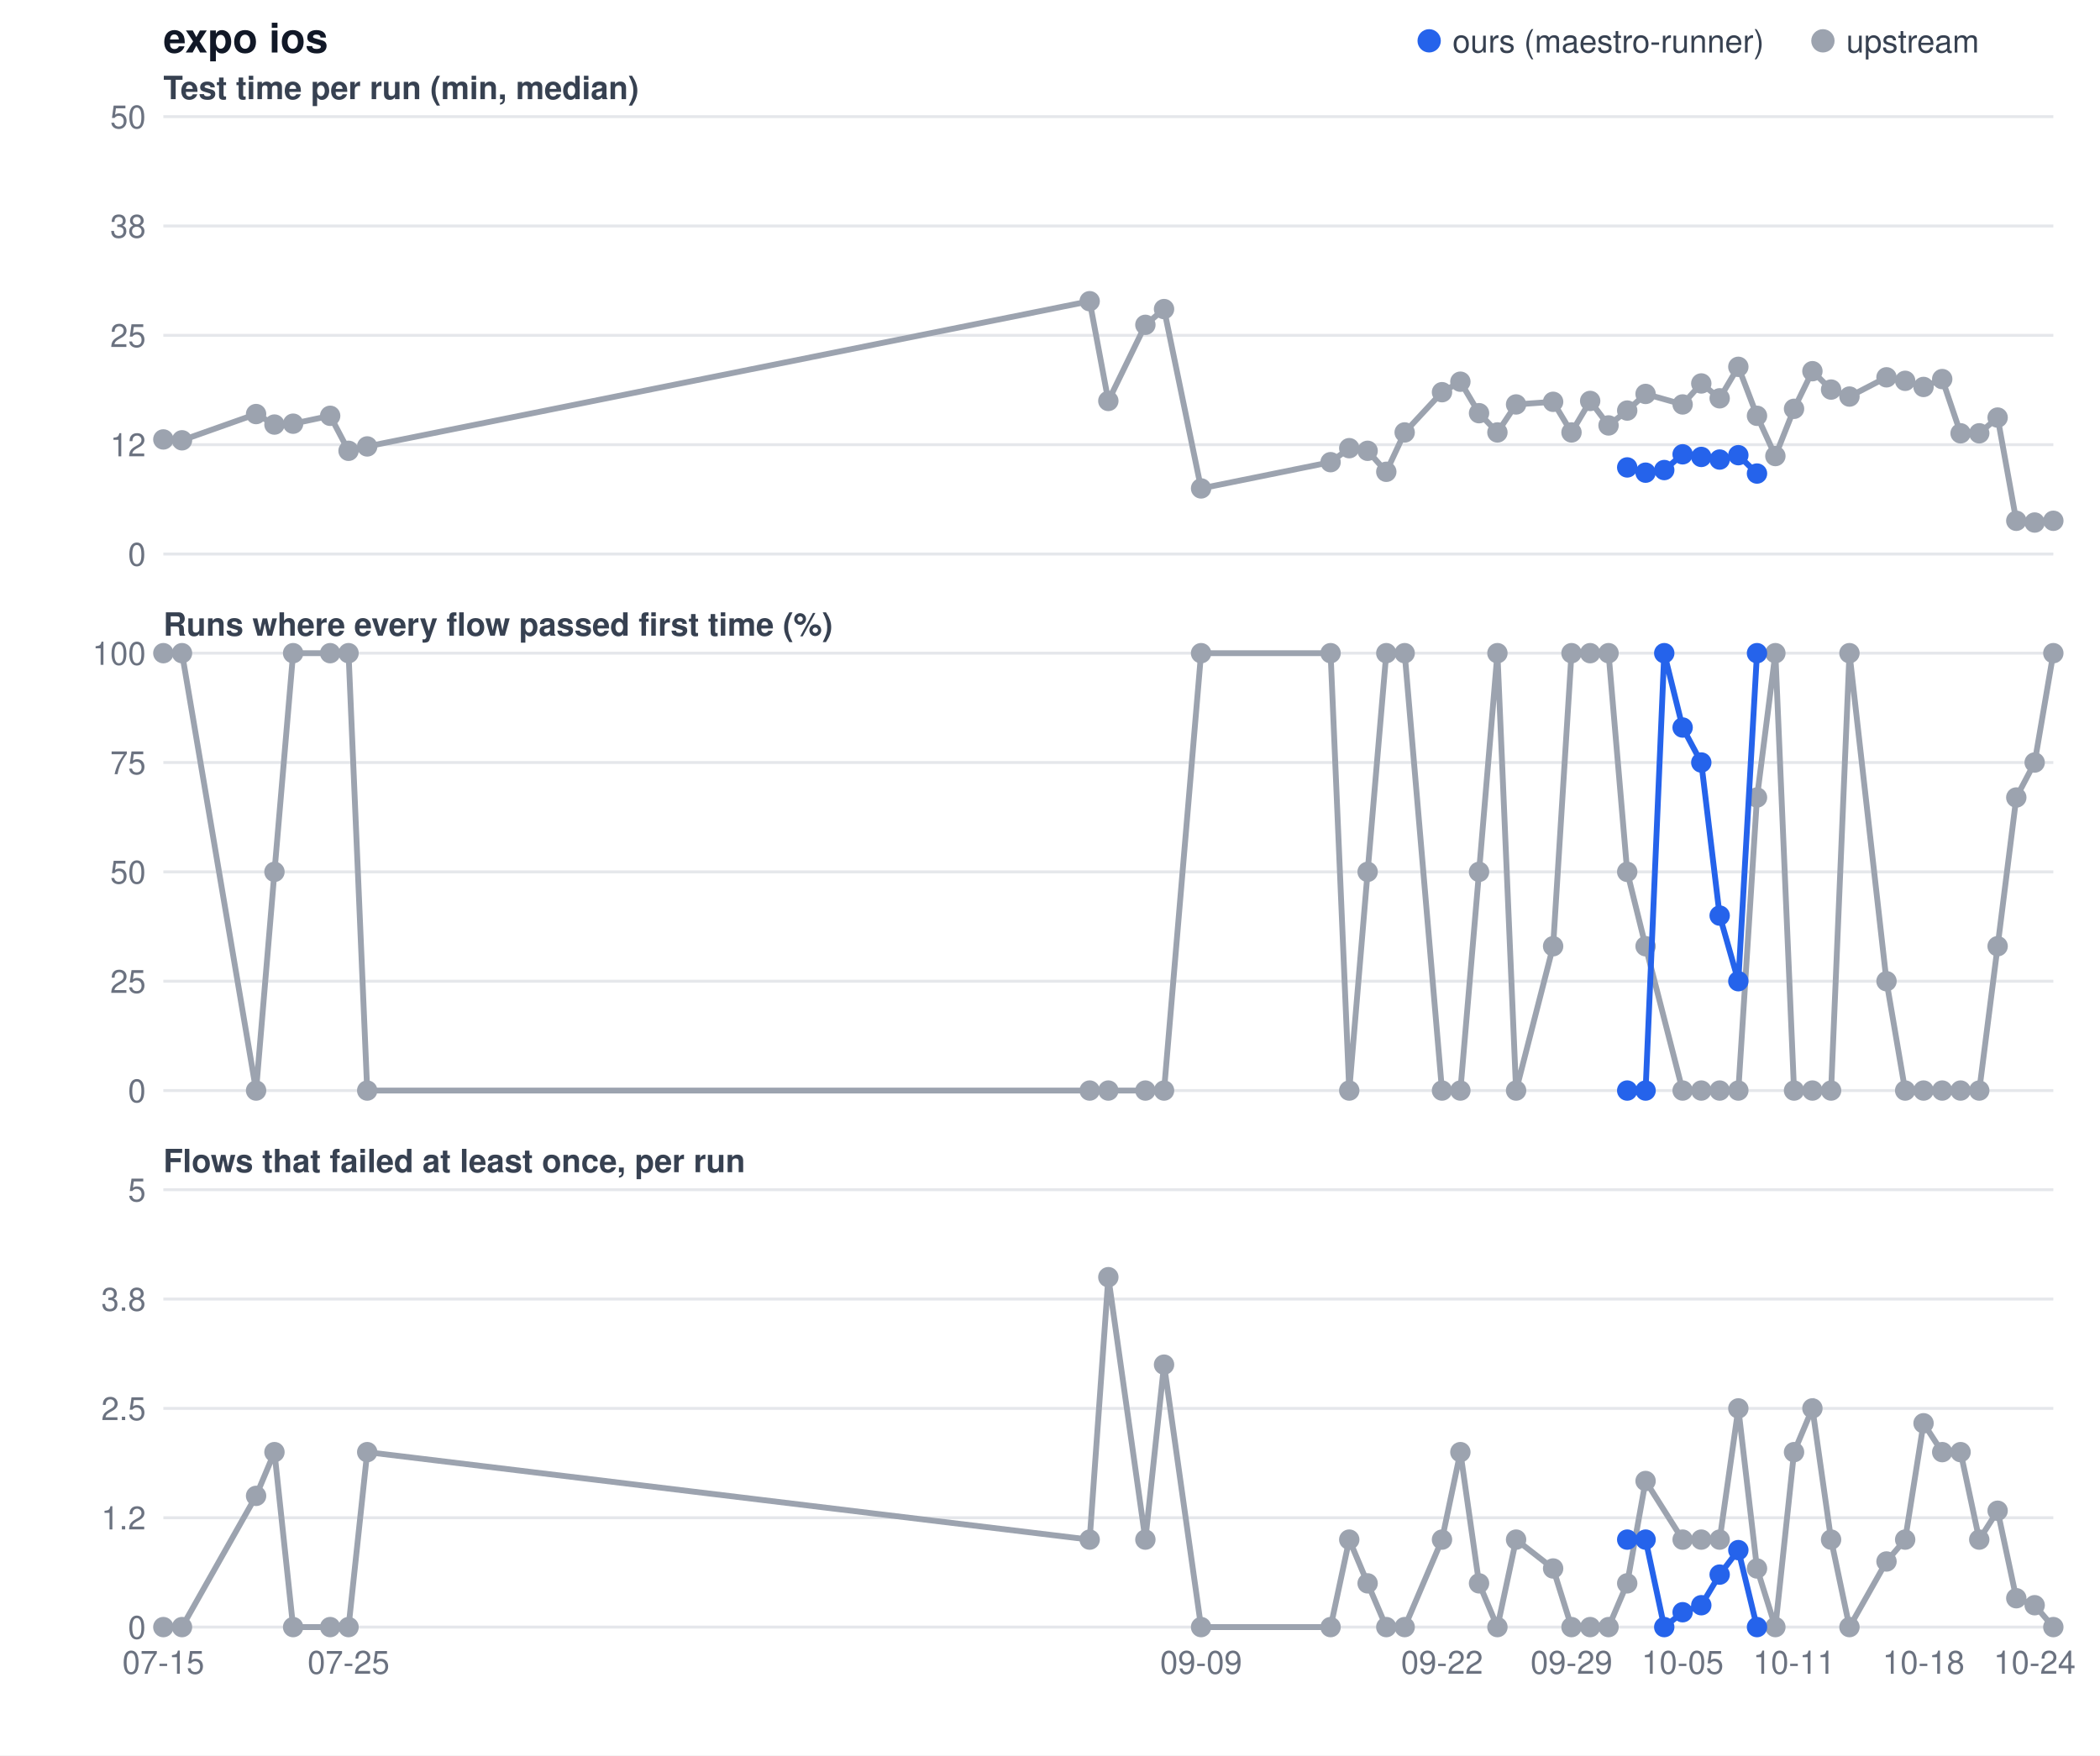
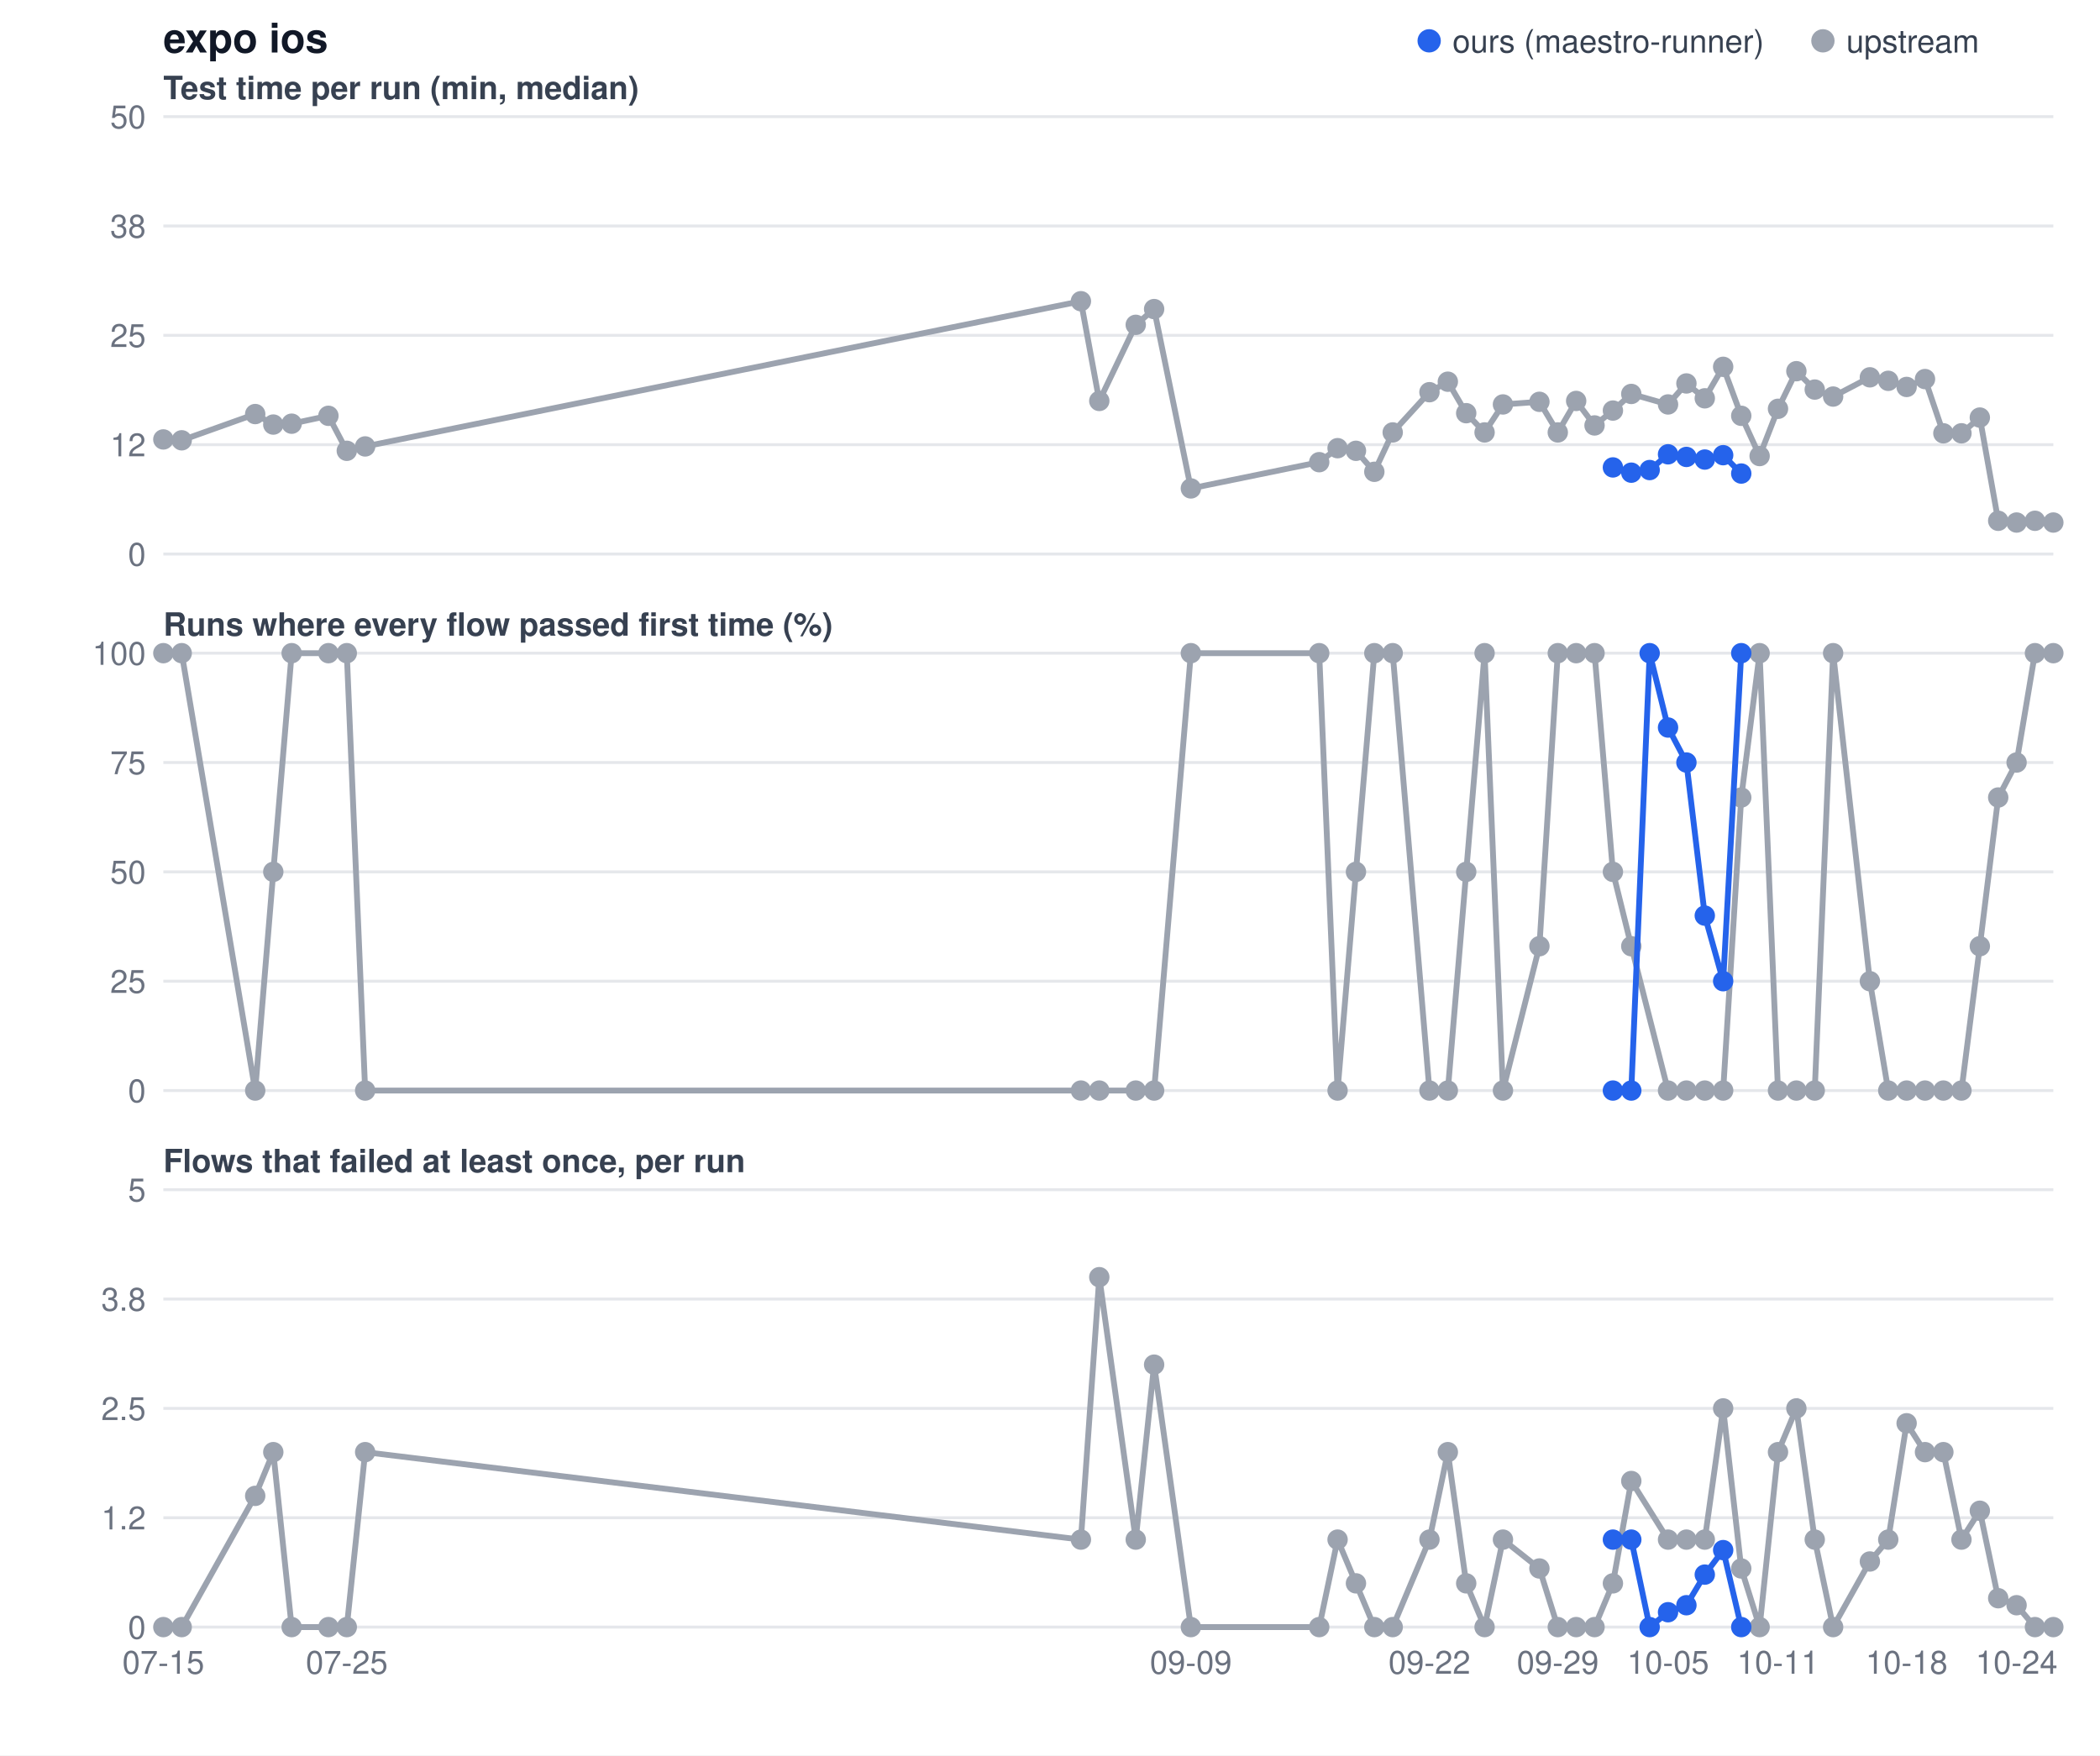
<svg xmlns="http://www.w3.org/2000/svg" width="720" height="602" font-family="-apple-system,Segoe UI,Helvetica,Arial,sans-serif" font-size="11">
  <rect width="100%" height="100%" fill="#ffffff" />
  <text x="56" y="18" font-size="14" font-weight="600" fill="#111827">expo ios</text>
  <circle cx="490" cy="14" r="4" fill="#2563eb" />
  <text x="498" y="18" fill="#374151">ours (maestro-runner)</text>
  <circle cx="625" cy="14" r="4" fill="#9ca3af" />
  <text x="633" y="18" fill="#374151">upstream</text>
  <text x="56" y="34" fill="#374151" font-weight="600">Test time per run (min, median)</text>
  <line x1="56" x2="704" y1="190.0" y2="190.0" stroke="#e5e7eb" />
  <text x="50" y="194.0" text-anchor="end" fill="#6b7280">0</text>
  <line x1="56" x2="704" y1="152.5" y2="152.5" stroke="#e5e7eb" />
  <text x="50" y="156.5" text-anchor="end" fill="#6b7280">12</text>
  <line x1="56" x2="704" y1="115.0" y2="115.0" stroke="#e5e7eb" />
  <text x="50" y="119.0" text-anchor="end" fill="#6b7280">25</text>
  <line x1="56" x2="704" y1="77.5" y2="77.5" stroke="#e5e7eb" />
  <text x="50" y="81.5" text-anchor="end" fill="#6b7280">38</text>
  <line x1="56" x2="704" y1="40.0" y2="40.0" stroke="#e5e7eb" />
  <text x="50" y="44.0" text-anchor="end" fill="#6b7280">50</text>
-   <polyline fill="none" stroke="#9ca3af" stroke-width="2" points="56.0,150.7 62.4,151.0 87.8,142.0 94.1,145.6 100.5,145.3 113.2,142.6 119.5,154.6 125.9,153.1 373.6,103.3 380.0,137.5 392.7,111.4 399.1,106.0 411.8,167.5 456.2,158.5 462.6,153.7 468.9,154.6 475.3,161.8 481.6,148.3 494.4,134.5 500.7,130.9 507.1,141.7 513.4,148.3 519.8,138.7 532.5,137.8 538.8,148.3 545.2,137.5 551.5,145.9 557.9,140.8 564.2,135.1 576.9,138.7 583.3,131.5 589.6,136.6 596.0,125.8 602.4,142.6 608.7,156.4 615.1,140.2 621.4,127.3 627.8,133.6 634.1,136.0 646.8,129.4 653.2,130.6 659.5,132.7 665.9,130.0 672.2,148.6 678.6,148.6 684.9,143.2 691.3,178.6 697.6,179.2 704.0,178.6" />
+   <polyline fill="none" stroke="#9ca3af" stroke-width="2" points="56.0,150.7 62.3,151.0 87.5,142.0 93.7,145.6 100.0,145.3 112.6,142.6 118.9,154.6 125.2,153.1 370.6,103.3 376.9,137.5 389.4,111.4 395.7,106.0 408.3,167.5 452.3,158.5 458.6,153.7 464.9,154.6 471.2,161.8 477.5,148.3 490.1,134.5 496.4,130.9 502.7,141.7 509.0,148.3 515.3,138.7 527.8,137.8 534.1,148.3 540.4,137.5 546.7,145.9 553.0,140.8 559.3,135.1 571.9,138.7 578.2,131.5 584.5,136.6 590.8,125.8 597.0,142.6 603.3,156.4 609.6,140.2 615.9,127.3 622.2,133.6 628.5,136.0 641.1,129.4 647.4,130.6 653.7,132.7 660.0,130.0 666.3,148.6 672.5,148.6 678.8,143.2 685.1,178.6 691.4,179.2 697.7,178.6 704.0,179.2" />
  <circle cx="56.0" cy="150.7" r="3.5" fill="#9ca3af" />
-   <circle cx="62.4" cy="151.0" r="3.5" fill="#9ca3af" />
-   <circle cx="87.8" cy="142.0" r="3.5" fill="#9ca3af" />
-   <circle cx="94.1" cy="145.6" r="3.5" fill="#9ca3af" />
-   <circle cx="100.5" cy="145.3" r="3.5" fill="#9ca3af" />
-   <circle cx="113.2" cy="142.6" r="3.5" fill="#9ca3af" />
-   <circle cx="119.5" cy="154.6" r="3.5" fill="#9ca3af" />
-   <circle cx="125.9" cy="153.1" r="3.5" fill="#9ca3af" />
-   <circle cx="373.6" cy="103.3" r="3.5" fill="#9ca3af" />
-   <circle cx="380.0" cy="137.5" r="3.5" fill="#9ca3af" />
-   <circle cx="392.7" cy="111.4" r="3.5" fill="#9ca3af" />
-   <circle cx="399.1" cy="106.0" r="3.5" fill="#9ca3af" />
-   <circle cx="411.8" cy="167.5" r="3.5" fill="#9ca3af" />
-   <circle cx="456.2" cy="158.5" r="3.5" fill="#9ca3af" />
-   <circle cx="462.6" cy="153.7" r="3.5" fill="#9ca3af" />
-   <circle cx="468.9" cy="154.6" r="3.5" fill="#9ca3af" />
-   <circle cx="475.3" cy="161.8" r="3.5" fill="#9ca3af" />
-   <circle cx="481.6" cy="148.3" r="3.5" fill="#9ca3af" />
-   <circle cx="494.4" cy="134.5" r="3.5" fill="#9ca3af" />
-   <circle cx="500.7" cy="130.9" r="3.5" fill="#9ca3af" />
-   <circle cx="507.1" cy="141.7" r="3.5" fill="#9ca3af" />
-   <circle cx="513.4" cy="148.3" r="3.5" fill="#9ca3af" />
-   <circle cx="519.8" cy="138.7" r="3.5" fill="#9ca3af" />
-   <circle cx="532.5" cy="137.8" r="3.5" fill="#9ca3af" />
-   <circle cx="538.8" cy="148.3" r="3.5" fill="#9ca3af" />
-   <circle cx="545.2" cy="137.5" r="3.5" fill="#9ca3af" />
-   <circle cx="551.5" cy="145.9" r="3.5" fill="#9ca3af" />
-   <circle cx="557.9" cy="140.8" r="3.5" fill="#9ca3af" />
-   <circle cx="564.2" cy="135.1" r="3.5" fill="#9ca3af" />
-   <circle cx="576.9" cy="138.7" r="3.5" fill="#9ca3af" />
-   <circle cx="583.3" cy="131.5" r="3.5" fill="#9ca3af" />
-   <circle cx="589.6" cy="136.6" r="3.5" fill="#9ca3af" />
-   <circle cx="596.0" cy="125.8" r="3.5" fill="#9ca3af" />
-   <circle cx="602.4" cy="142.6" r="3.5" fill="#9ca3af" />
-   <circle cx="608.7" cy="156.4" r="3.5" fill="#9ca3af" />
-   <circle cx="615.1" cy="140.2" r="3.5" fill="#9ca3af" />
-   <circle cx="621.4" cy="127.3" r="3.5" fill="#9ca3af" />
-   <circle cx="627.8" cy="133.6" r="3.5" fill="#9ca3af" />
-   <circle cx="634.1" cy="136.0" r="3.5" fill="#9ca3af" />
-   <circle cx="646.8" cy="129.4" r="3.5" fill="#9ca3af" />
-   <circle cx="653.2" cy="130.6" r="3.5" fill="#9ca3af" />
-   <circle cx="659.5" cy="132.7" r="3.5" fill="#9ca3af" />
-   <circle cx="665.9" cy="130.0" r="3.5" fill="#9ca3af" />
-   <circle cx="672.2" cy="148.6" r="3.5" fill="#9ca3af" />
-   <circle cx="678.6" cy="148.6" r="3.5" fill="#9ca3af" />
-   <circle cx="684.9" cy="143.2" r="3.5" fill="#9ca3af" />
-   <circle cx="691.3" cy="178.6" r="3.5" fill="#9ca3af" />
-   <circle cx="697.6" cy="179.2" r="3.5" fill="#9ca3af" />
-   <circle cx="704.0" cy="178.6" r="3.5" fill="#9ca3af" />
-   <polyline fill="none" stroke="#2563eb" stroke-width="2" points="557.9,160.3 564.2,162.1 570.6,161.2 576.9,155.8 583.3,156.7 589.6,157.6 596.0,156.1 602.4,162.4" />
-   <circle cx="557.9" cy="160.3" r="3.5" fill="#2563eb" />
-   <circle cx="564.2" cy="162.1" r="3.5" fill="#2563eb" />
-   <circle cx="570.6" cy="161.2" r="3.5" fill="#2563eb" />
-   <circle cx="576.9" cy="155.8" r="3.5" fill="#2563eb" />
-   <circle cx="583.3" cy="156.7" r="3.5" fill="#2563eb" />
-   <circle cx="589.6" cy="157.6" r="3.5" fill="#2563eb" />
-   <circle cx="596.0" cy="156.1" r="3.5" fill="#2563eb" />
-   <circle cx="602.4" cy="162.4" r="3.5" fill="#2563eb" />
+   <circle cx="62.3" cy="151.0" r="3.5" fill="#9ca3af" />
+   <circle cx="87.5" cy="142.0" r="3.5" fill="#9ca3af" />
+   <circle cx="93.7" cy="145.6" r="3.5" fill="#9ca3af" />
+   <circle cx="100.0" cy="145.3" r="3.5" fill="#9ca3af" />
+   <circle cx="112.6" cy="142.6" r="3.5" fill="#9ca3af" />
+   <circle cx="118.9" cy="154.6" r="3.5" fill="#9ca3af" />
+   <circle cx="125.2" cy="153.1" r="3.5" fill="#9ca3af" />
+   <circle cx="370.6" cy="103.3" r="3.5" fill="#9ca3af" />
+   <circle cx="376.9" cy="137.5" r="3.5" fill="#9ca3af" />
+   <circle cx="389.4" cy="111.4" r="3.5" fill="#9ca3af" />
+   <circle cx="395.7" cy="106.0" r="3.5" fill="#9ca3af" />
+   <circle cx="408.3" cy="167.5" r="3.5" fill="#9ca3af" />
+   <circle cx="452.3" cy="158.5" r="3.5" fill="#9ca3af" />
+   <circle cx="458.6" cy="153.7" r="3.5" fill="#9ca3af" />
+   <circle cx="464.9" cy="154.6" r="3.5" fill="#9ca3af" />
+   <circle cx="471.2" cy="161.8" r="3.5" fill="#9ca3af" />
+   <circle cx="477.5" cy="148.3" r="3.5" fill="#9ca3af" />
+   <circle cx="490.1" cy="134.5" r="3.5" fill="#9ca3af" />
+   <circle cx="496.4" cy="130.9" r="3.5" fill="#9ca3af" />
+   <circle cx="502.7" cy="141.7" r="3.5" fill="#9ca3af" />
+   <circle cx="509.0" cy="148.3" r="3.5" fill="#9ca3af" />
+   <circle cx="515.3" cy="138.7" r="3.5" fill="#9ca3af" />
+   <circle cx="527.8" cy="137.8" r="3.5" fill="#9ca3af" />
+   <circle cx="534.1" cy="148.3" r="3.5" fill="#9ca3af" />
+   <circle cx="540.4" cy="137.5" r="3.5" fill="#9ca3af" />
+   <circle cx="546.7" cy="145.9" r="3.5" fill="#9ca3af" />
+   <circle cx="553.0" cy="140.8" r="3.5" fill="#9ca3af" />
+   <circle cx="559.3" cy="135.1" r="3.5" fill="#9ca3af" />
+   <circle cx="571.9" cy="138.7" r="3.5" fill="#9ca3af" />
+   <circle cx="578.2" cy="131.5" r="3.5" fill="#9ca3af" />
+   <circle cx="584.5" cy="136.6" r="3.5" fill="#9ca3af" />
+   <circle cx="590.8" cy="125.8" r="3.5" fill="#9ca3af" />
+   <circle cx="597.0" cy="142.6" r="3.5" fill="#9ca3af" />
+   <circle cx="603.3" cy="156.4" r="3.5" fill="#9ca3af" />
+   <circle cx="609.6" cy="140.2" r="3.5" fill="#9ca3af" />
+   <circle cx="615.9" cy="127.3" r="3.5" fill="#9ca3af" />
+   <circle cx="622.2" cy="133.6" r="3.5" fill="#9ca3af" />
+   <circle cx="628.5" cy="136.0" r="3.5" fill="#9ca3af" />
+   <circle cx="641.1" cy="129.4" r="3.5" fill="#9ca3af" />
+   <circle cx="647.4" cy="130.6" r="3.5" fill="#9ca3af" />
+   <circle cx="653.7" cy="132.7" r="3.5" fill="#9ca3af" />
+   <circle cx="660.0" cy="130.0" r="3.5" fill="#9ca3af" />
+   <circle cx="666.3" cy="148.6" r="3.5" fill="#9ca3af" />
+   <circle cx="672.5" cy="148.6" r="3.5" fill="#9ca3af" />
+   <circle cx="678.8" cy="143.2" r="3.5" fill="#9ca3af" />
+   <circle cx="685.1" cy="178.6" r="3.5" fill="#9ca3af" />
+   <circle cx="691.4" cy="179.2" r="3.5" fill="#9ca3af" />
+   <circle cx="697.7" cy="178.6" r="3.5" fill="#9ca3af" />
+   <circle cx="704.0" cy="179.2" r="3.5" fill="#9ca3af" />
+   <polyline fill="none" stroke="#2563eb" stroke-width="2" points="553.0,160.3 559.3,162.1 565.6,161.2 571.9,155.8 578.2,156.7 584.5,157.6 590.8,156.1 597.0,162.4" />
+   <circle cx="553.0" cy="160.3" r="3.5" fill="#2563eb" />
+   <circle cx="559.3" cy="162.1" r="3.5" fill="#2563eb" />
+   <circle cx="565.6" cy="161.2" r="3.5" fill="#2563eb" />
+   <circle cx="571.9" cy="155.8" r="3.5" fill="#2563eb" />
+   <circle cx="578.2" cy="156.7" r="3.5" fill="#2563eb" />
+   <circle cx="584.5" cy="157.6" r="3.5" fill="#2563eb" />
+   <circle cx="590.8" cy="156.1" r="3.5" fill="#2563eb" />
+   <circle cx="597.0" cy="162.4" r="3.5" fill="#2563eb" />
  <text x="56" y="218" fill="#374151" font-weight="600">Runs where every flow passed first time (%)</text>
  <line x1="56" x2="704" y1="374.0" y2="374.0" stroke="#e5e7eb" />
  <text x="50" y="378.0" text-anchor="end" fill="#6b7280">0</text>
  <line x1="56" x2="704" y1="336.5" y2="336.5" stroke="#e5e7eb" />
  <text x="50" y="340.5" text-anchor="end" fill="#6b7280">25</text>
  <line x1="56" x2="704" y1="299.0" y2="299.0" stroke="#e5e7eb" />
  <text x="50" y="303.0" text-anchor="end" fill="#6b7280">50</text>
  <line x1="56" x2="704" y1="261.5" y2="261.5" stroke="#e5e7eb" />
  <text x="50" y="265.5" text-anchor="end" fill="#6b7280">75</text>
  <line x1="56" x2="704" y1="224.0" y2="224.0" stroke="#e5e7eb" />
  <text x="50" y="228.0" text-anchor="end" fill="#6b7280">100</text>
-   <polyline fill="none" stroke="#9ca3af" stroke-width="2" points="56.0,224.0 62.4,224.0 87.8,374.0 94.1,299.0 100.5,224.0 113.2,224.0 119.5,224.0 125.9,374.0 373.6,374.0 380.0,374.0 392.7,374.0 399.1,374.0 411.8,224.0 456.2,224.0 462.6,374.0 468.9,299.0 475.3,224.0 481.6,224.0 494.4,374.0 500.7,374.0 507.1,299.0 513.4,224.0 519.8,374.0 532.5,324.5 538.8,224.0 545.2,224.0 551.5,224.0 557.9,299.0 564.2,324.5 576.9,374.0 583.3,374.0 589.6,374.0 596.0,374.0 602.4,273.5 608.7,224.0 615.1,374.0 621.4,374.0 627.8,374.0 634.1,224.0 646.8,336.5 653.2,374.0 659.5,374.0 665.9,374.0 672.2,374.0 678.6,374.0 684.9,324.5 691.3,273.5 697.6,261.5 704.0,224.0" />
+   <polyline fill="none" stroke="#9ca3af" stroke-width="2" points="56.0,224.0 62.3,224.0 87.5,374.0 93.7,299.0 100.0,224.0 112.6,224.0 118.9,224.0 125.2,374.0 370.6,374.0 376.9,374.0 389.4,374.0 395.7,374.0 408.3,224.0 452.3,224.0 458.6,374.0 464.9,299.0 471.2,224.0 477.5,224.0 490.1,374.0 496.4,374.0 502.7,299.0 509.0,224.0 515.3,374.0 527.8,324.5 534.1,224.0 540.4,224.0 546.7,224.0 553.0,299.0 559.3,324.5 571.9,374.0 578.2,374.0 584.5,374.0 590.8,374.0 597.0,273.5 603.3,224.0 609.6,374.0 615.9,374.0 622.2,374.0 628.5,224.0 641.1,336.5 647.4,374.0 653.7,374.0 660.0,374.0 666.3,374.0 672.5,374.0 678.8,324.5 685.1,273.5 691.4,261.5 697.7,224.0 704.0,224.0" />
  <circle cx="56.0" cy="224.0" r="3.5" fill="#9ca3af" />
-   <circle cx="62.4" cy="224.0" r="3.5" fill="#9ca3af" />
-   <circle cx="87.8" cy="374.0" r="3.5" fill="#9ca3af" />
-   <circle cx="94.1" cy="299.0" r="3.5" fill="#9ca3af" />
-   <circle cx="100.5" cy="224.0" r="3.5" fill="#9ca3af" />
-   <circle cx="113.2" cy="224.0" r="3.5" fill="#9ca3af" />
-   <circle cx="119.5" cy="224.0" r="3.5" fill="#9ca3af" />
-   <circle cx="125.9" cy="374.0" r="3.5" fill="#9ca3af" />
-   <circle cx="373.6" cy="374.0" r="3.5" fill="#9ca3af" />
-   <circle cx="380.0" cy="374.0" r="3.5" fill="#9ca3af" />
-   <circle cx="392.7" cy="374.0" r="3.5" fill="#9ca3af" />
-   <circle cx="399.1" cy="374.0" r="3.5" fill="#9ca3af" />
-   <circle cx="411.8" cy="224.0" r="3.5" fill="#9ca3af" />
-   <circle cx="456.2" cy="224.0" r="3.5" fill="#9ca3af" />
-   <circle cx="462.6" cy="374.0" r="3.5" fill="#9ca3af" />
-   <circle cx="468.9" cy="299.0" r="3.5" fill="#9ca3af" />
-   <circle cx="475.3" cy="224.0" r="3.5" fill="#9ca3af" />
-   <circle cx="481.6" cy="224.0" r="3.5" fill="#9ca3af" />
-   <circle cx="494.4" cy="374.0" r="3.5" fill="#9ca3af" />
-   <circle cx="500.7" cy="374.0" r="3.5" fill="#9ca3af" />
-   <circle cx="507.1" cy="299.0" r="3.5" fill="#9ca3af" />
-   <circle cx="513.4" cy="224.0" r="3.5" fill="#9ca3af" />
-   <circle cx="519.8" cy="374.0" r="3.5" fill="#9ca3af" />
-   <circle cx="532.5" cy="324.5" r="3.5" fill="#9ca3af" />
-   <circle cx="538.8" cy="224.0" r="3.5" fill="#9ca3af" />
-   <circle cx="545.2" cy="224.0" r="3.5" fill="#9ca3af" />
-   <circle cx="551.5" cy="224.0" r="3.5" fill="#9ca3af" />
-   <circle cx="557.9" cy="299.0" r="3.5" fill="#9ca3af" />
-   <circle cx="564.2" cy="324.5" r="3.5" fill="#9ca3af" />
-   <circle cx="576.9" cy="374.0" r="3.5" fill="#9ca3af" />
-   <circle cx="583.3" cy="374.0" r="3.5" fill="#9ca3af" />
-   <circle cx="589.6" cy="374.0" r="3.5" fill="#9ca3af" />
-   <circle cx="596.0" cy="374.0" r="3.5" fill="#9ca3af" />
-   <circle cx="602.4" cy="273.5" r="3.5" fill="#9ca3af" />
-   <circle cx="608.7" cy="224.0" r="3.5" fill="#9ca3af" />
-   <circle cx="615.1" cy="374.0" r="3.5" fill="#9ca3af" />
-   <circle cx="621.4" cy="374.0" r="3.5" fill="#9ca3af" />
-   <circle cx="627.8" cy="374.0" r="3.5" fill="#9ca3af" />
-   <circle cx="634.1" cy="224.0" r="3.5" fill="#9ca3af" />
-   <circle cx="646.8" cy="336.5" r="3.5" fill="#9ca3af" />
-   <circle cx="653.2" cy="374.0" r="3.5" fill="#9ca3af" />
-   <circle cx="659.5" cy="374.0" r="3.5" fill="#9ca3af" />
-   <circle cx="665.9" cy="374.0" r="3.5" fill="#9ca3af" />
-   <circle cx="672.2" cy="374.0" r="3.5" fill="#9ca3af" />
-   <circle cx="678.6" cy="374.0" r="3.5" fill="#9ca3af" />
-   <circle cx="684.9" cy="324.5" r="3.5" fill="#9ca3af" />
-   <circle cx="691.3" cy="273.5" r="3.5" fill="#9ca3af" />
-   <circle cx="697.6" cy="261.5" r="3.5" fill="#9ca3af" />
+   <circle cx="62.3" cy="224.0" r="3.5" fill="#9ca3af" />
+   <circle cx="87.5" cy="374.0" r="3.5" fill="#9ca3af" />
+   <circle cx="93.7" cy="299.0" r="3.5" fill="#9ca3af" />
+   <circle cx="100.0" cy="224.0" r="3.5" fill="#9ca3af" />
+   <circle cx="112.6" cy="224.0" r="3.5" fill="#9ca3af" />
+   <circle cx="118.9" cy="224.0" r="3.5" fill="#9ca3af" />
+   <circle cx="125.2" cy="374.0" r="3.5" fill="#9ca3af" />
+   <circle cx="370.6" cy="374.0" r="3.5" fill="#9ca3af" />
+   <circle cx="376.9" cy="374.0" r="3.5" fill="#9ca3af" />
+   <circle cx="389.4" cy="374.0" r="3.5" fill="#9ca3af" />
+   <circle cx="395.7" cy="374.0" r="3.5" fill="#9ca3af" />
+   <circle cx="408.3" cy="224.0" r="3.5" fill="#9ca3af" />
+   <circle cx="452.3" cy="224.0" r="3.5" fill="#9ca3af" />
+   <circle cx="458.6" cy="374.0" r="3.5" fill="#9ca3af" />
+   <circle cx="464.9" cy="299.0" r="3.5" fill="#9ca3af" />
+   <circle cx="471.2" cy="224.0" r="3.5" fill="#9ca3af" />
+   <circle cx="477.5" cy="224.0" r="3.5" fill="#9ca3af" />
+   <circle cx="490.1" cy="374.0" r="3.5" fill="#9ca3af" />
+   <circle cx="496.4" cy="374.0" r="3.5" fill="#9ca3af" />
+   <circle cx="502.7" cy="299.0" r="3.5" fill="#9ca3af" />
+   <circle cx="509.0" cy="224.0" r="3.5" fill="#9ca3af" />
+   <circle cx="515.3" cy="374.0" r="3.5" fill="#9ca3af" />
+   <circle cx="527.8" cy="324.5" r="3.5" fill="#9ca3af" />
+   <circle cx="534.1" cy="224.0" r="3.5" fill="#9ca3af" />
+   <circle cx="540.4" cy="224.0" r="3.5" fill="#9ca3af" />
+   <circle cx="546.7" cy="224.0" r="3.5" fill="#9ca3af" />
+   <circle cx="553.0" cy="299.0" r="3.5" fill="#9ca3af" />
+   <circle cx="559.3" cy="324.5" r="3.5" fill="#9ca3af" />
+   <circle cx="571.9" cy="374.0" r="3.5" fill="#9ca3af" />
+   <circle cx="578.2" cy="374.0" r="3.5" fill="#9ca3af" />
+   <circle cx="584.5" cy="374.0" r="3.5" fill="#9ca3af" />
+   <circle cx="590.8" cy="374.0" r="3.5" fill="#9ca3af" />
+   <circle cx="597.0" cy="273.5" r="3.5" fill="#9ca3af" />
+   <circle cx="603.3" cy="224.0" r="3.5" fill="#9ca3af" />
+   <circle cx="609.6" cy="374.0" r="3.5" fill="#9ca3af" />
+   <circle cx="615.9" cy="374.0" r="3.5" fill="#9ca3af" />
+   <circle cx="622.2" cy="374.0" r="3.5" fill="#9ca3af" />
+   <circle cx="628.5" cy="224.0" r="3.5" fill="#9ca3af" />
+   <circle cx="641.1" cy="336.5" r="3.5" fill="#9ca3af" />
+   <circle cx="647.4" cy="374.0" r="3.5" fill="#9ca3af" />
+   <circle cx="653.7" cy="374.0" r="3.5" fill="#9ca3af" />
+   <circle cx="660.0" cy="374.0" r="3.5" fill="#9ca3af" />
+   <circle cx="666.3" cy="374.0" r="3.5" fill="#9ca3af" />
+   <circle cx="672.5" cy="374.0" r="3.5" fill="#9ca3af" />
+   <circle cx="678.8" cy="324.5" r="3.5" fill="#9ca3af" />
+   <circle cx="685.1" cy="273.5" r="3.5" fill="#9ca3af" />
+   <circle cx="691.4" cy="261.5" r="3.5" fill="#9ca3af" />
+   <circle cx="697.7" cy="224.0" r="3.5" fill="#9ca3af" />
  <circle cx="704.0" cy="224.0" r="3.5" fill="#9ca3af" />
-   <polyline fill="none" stroke="#2563eb" stroke-width="2" points="557.9,374.0 564.2,374.0 570.6,224.0 576.9,249.5 583.3,261.5 589.6,314.0 596.0,336.5 602.4,224.0" />
-   <circle cx="557.9" cy="374.0" r="3.5" fill="#2563eb" />
-   <circle cx="564.2" cy="374.0" r="3.5" fill="#2563eb" />
-   <circle cx="570.6" cy="224.0" r="3.5" fill="#2563eb" />
-   <circle cx="576.9" cy="249.5" r="3.5" fill="#2563eb" />
-   <circle cx="583.3" cy="261.5" r="3.5" fill="#2563eb" />
-   <circle cx="589.6" cy="314.0" r="3.5" fill="#2563eb" />
-   <circle cx="596.0" cy="336.5" r="3.5" fill="#2563eb" />
-   <circle cx="602.4" cy="224.0" r="3.5" fill="#2563eb" />
+   <polyline fill="none" stroke="#2563eb" stroke-width="2" points="553.0,374.0 559.3,374.0 565.6,224.0 571.9,249.5 578.2,261.5 584.5,314.0 590.8,336.5 597.0,224.0" />
+   <circle cx="553.0" cy="374.0" r="3.5" fill="#2563eb" />
+   <circle cx="559.3" cy="374.0" r="3.5" fill="#2563eb" />
+   <circle cx="565.6" cy="224.0" r="3.5" fill="#2563eb" />
+   <circle cx="571.9" cy="249.5" r="3.5" fill="#2563eb" />
+   <circle cx="578.2" cy="261.5" r="3.5" fill="#2563eb" />
+   <circle cx="584.5" cy="314.0" r="3.5" fill="#2563eb" />
+   <circle cx="590.8" cy="336.5" r="3.5" fill="#2563eb" />
+   <circle cx="597.0" cy="224.0" r="3.5" fill="#2563eb" />
  <text x="56" y="402" fill="#374151" font-weight="600">Flows that failed at least once, per run</text>
  <line x1="56" x2="704" y1="558.0" y2="558.0" stroke="#e5e7eb" />
  <text x="50" y="562.0" text-anchor="end" fill="#6b7280">0</text>
  <line x1="56" x2="704" y1="520.5" y2="520.5" stroke="#e5e7eb" />
  <text x="50" y="524.5" text-anchor="end" fill="#6b7280">1.2</text>
  <line x1="56" x2="704" y1="483.0" y2="483.0" stroke="#e5e7eb" />
  <text x="50" y="487.0" text-anchor="end" fill="#6b7280">2.5</text>
  <line x1="56" x2="704" y1="445.5" y2="445.5" stroke="#e5e7eb" />
  <text x="50" y="449.5" text-anchor="end" fill="#6b7280">3.8</text>
  <line x1="56" x2="704" y1="408.0" y2="408.0" stroke="#e5e7eb" />
  <text x="50" y="412.0" text-anchor="end" fill="#6b7280">5</text>
-   <polyline fill="none" stroke="#9ca3af" stroke-width="2" points="56.0,558.0 62.4,558.0 87.8,513.0 94.1,498.0 100.5,558.0 113.2,558.0 119.5,558.0 125.9,498.0 373.6,528.0 380.0,438.0 392.7,528.0 399.1,468.0 411.8,558.0 456.2,558.0 462.6,528.0 468.9,543.0 475.3,558.0 481.6,558.0 494.4,528.0 500.7,498.0 507.1,543.0 513.4,558.0 519.8,528.0 532.5,537.9 538.8,558.0 545.2,558.0 551.5,558.0 557.9,543.0 564.2,507.9 576.9,528.0 583.3,528.0 589.6,528.0 596.0,483.0 602.4,537.9 608.7,558.0 615.1,498.0 621.4,483.0 627.8,528.0 634.1,558.0 646.8,535.5 653.2,528.0 659.5,488.1 665.9,498.0 672.2,498.0 678.6,528.0 684.9,518.1 691.3,548.1 697.6,550.5 704.0,558.0" />
+   <polyline fill="none" stroke="#9ca3af" stroke-width="2" points="56.0,558.0 62.3,558.0 87.5,513.0 93.7,498.0 100.0,558.0 112.6,558.0 118.9,558.0 125.2,498.0 370.6,528.0 376.9,438.0 389.4,528.0 395.7,468.0 408.3,558.0 452.3,558.0 458.6,528.0 464.9,543.0 471.2,558.0 477.5,558.0 490.1,528.0 496.4,498.0 502.7,543.0 509.0,558.0 515.3,528.0 527.8,537.9 534.1,558.0 540.4,558.0 546.7,558.0 553.0,543.0 559.3,507.9 571.9,528.0 578.2,528.0 584.5,528.0 590.8,483.0 597.0,537.9 603.3,558.0 609.6,498.0 615.9,483.0 622.2,528.0 628.5,558.0 641.1,535.5 647.4,528.0 653.7,488.1 660.0,498.0 666.3,498.0 672.5,528.0 678.8,518.1 685.1,548.1 691.4,550.5 697.7,558.0 704.0,558.0" />
  <circle cx="56.0" cy="558.0" r="3.5" fill="#9ca3af" />
-   <circle cx="62.4" cy="558.0" r="3.5" fill="#9ca3af" />
-   <circle cx="87.8" cy="513.0" r="3.5" fill="#9ca3af" />
-   <circle cx="94.1" cy="498.0" r="3.5" fill="#9ca3af" />
-   <circle cx="100.5" cy="558.0" r="3.5" fill="#9ca3af" />
-   <circle cx="113.2" cy="558.0" r="3.5" fill="#9ca3af" />
-   <circle cx="119.5" cy="558.0" r="3.5" fill="#9ca3af" />
-   <circle cx="125.9" cy="498.0" r="3.5" fill="#9ca3af" />
-   <circle cx="373.6" cy="528.0" r="3.5" fill="#9ca3af" />
-   <circle cx="380.0" cy="438.0" r="3.5" fill="#9ca3af" />
-   <circle cx="392.7" cy="528.0" r="3.5" fill="#9ca3af" />
-   <circle cx="399.1" cy="468.0" r="3.5" fill="#9ca3af" />
-   <circle cx="411.8" cy="558.0" r="3.5" fill="#9ca3af" />
-   <circle cx="456.2" cy="558.0" r="3.5" fill="#9ca3af" />
-   <circle cx="462.6" cy="528.0" r="3.5" fill="#9ca3af" />
-   <circle cx="468.9" cy="543.0" r="3.5" fill="#9ca3af" />
-   <circle cx="475.3" cy="558.0" r="3.5" fill="#9ca3af" />
-   <circle cx="481.6" cy="558.0" r="3.5" fill="#9ca3af" />
-   <circle cx="494.4" cy="528.0" r="3.5" fill="#9ca3af" />
-   <circle cx="500.7" cy="498.0" r="3.5" fill="#9ca3af" />
-   <circle cx="507.1" cy="543.0" r="3.5" fill="#9ca3af" />
-   <circle cx="513.4" cy="558.0" r="3.5" fill="#9ca3af" />
-   <circle cx="519.8" cy="528.0" r="3.5" fill="#9ca3af" />
-   <circle cx="532.5" cy="537.9" r="3.5" fill="#9ca3af" />
-   <circle cx="538.8" cy="558.0" r="3.5" fill="#9ca3af" />
-   <circle cx="545.2" cy="558.0" r="3.5" fill="#9ca3af" />
-   <circle cx="551.5" cy="558.0" r="3.5" fill="#9ca3af" />
-   <circle cx="557.9" cy="543.0" r="3.5" fill="#9ca3af" />
-   <circle cx="564.2" cy="507.9" r="3.5" fill="#9ca3af" />
-   <circle cx="576.9" cy="528.0" r="3.5" fill="#9ca3af" />
-   <circle cx="583.3" cy="528.0" r="3.5" fill="#9ca3af" />
-   <circle cx="589.6" cy="528.0" r="3.5" fill="#9ca3af" />
-   <circle cx="596.0" cy="483.0" r="3.5" fill="#9ca3af" />
-   <circle cx="602.4" cy="537.9" r="3.5" fill="#9ca3af" />
-   <circle cx="608.7" cy="558.0" r="3.5" fill="#9ca3af" />
-   <circle cx="615.1" cy="498.0" r="3.5" fill="#9ca3af" />
-   <circle cx="621.4" cy="483.0" r="3.5" fill="#9ca3af" />
-   <circle cx="627.8" cy="528.0" r="3.5" fill="#9ca3af" />
-   <circle cx="634.1" cy="558.0" r="3.5" fill="#9ca3af" />
-   <circle cx="646.8" cy="535.5" r="3.5" fill="#9ca3af" />
-   <circle cx="653.2" cy="528.0" r="3.5" fill="#9ca3af" />
-   <circle cx="659.5" cy="488.1" r="3.5" fill="#9ca3af" />
-   <circle cx="665.9" cy="498.0" r="3.5" fill="#9ca3af" />
-   <circle cx="672.2" cy="498.0" r="3.5" fill="#9ca3af" />
-   <circle cx="678.6" cy="528.0" r="3.5" fill="#9ca3af" />
-   <circle cx="684.9" cy="518.1" r="3.5" fill="#9ca3af" />
-   <circle cx="691.3" cy="548.1" r="3.5" fill="#9ca3af" />
-   <circle cx="697.6" cy="550.5" r="3.5" fill="#9ca3af" />
+   <circle cx="62.3" cy="558.0" r="3.5" fill="#9ca3af" />
+   <circle cx="87.5" cy="513.0" r="3.5" fill="#9ca3af" />
+   <circle cx="93.7" cy="498.0" r="3.5" fill="#9ca3af" />
+   <circle cx="100.0" cy="558.0" r="3.5" fill="#9ca3af" />
+   <circle cx="112.6" cy="558.0" r="3.5" fill="#9ca3af" />
+   <circle cx="118.9" cy="558.0" r="3.5" fill="#9ca3af" />
+   <circle cx="125.2" cy="498.0" r="3.5" fill="#9ca3af" />
+   <circle cx="370.6" cy="528.0" r="3.5" fill="#9ca3af" />
+   <circle cx="376.9" cy="438.0" r="3.5" fill="#9ca3af" />
+   <circle cx="389.4" cy="528.0" r="3.5" fill="#9ca3af" />
+   <circle cx="395.7" cy="468.0" r="3.5" fill="#9ca3af" />
+   <circle cx="408.3" cy="558.0" r="3.5" fill="#9ca3af" />
+   <circle cx="452.3" cy="558.0" r="3.5" fill="#9ca3af" />
+   <circle cx="458.6" cy="528.0" r="3.5" fill="#9ca3af" />
+   <circle cx="464.9" cy="543.0" r="3.5" fill="#9ca3af" />
+   <circle cx="471.2" cy="558.0" r="3.5" fill="#9ca3af" />
+   <circle cx="477.5" cy="558.0" r="3.5" fill="#9ca3af" />
+   <circle cx="490.1" cy="528.0" r="3.5" fill="#9ca3af" />
+   <circle cx="496.4" cy="498.0" r="3.5" fill="#9ca3af" />
+   <circle cx="502.7" cy="543.0" r="3.5" fill="#9ca3af" />
+   <circle cx="509.0" cy="558.0" r="3.5" fill="#9ca3af" />
+   <circle cx="515.3" cy="528.0" r="3.5" fill="#9ca3af" />
+   <circle cx="527.8" cy="537.9" r="3.5" fill="#9ca3af" />
+   <circle cx="534.1" cy="558.0" r="3.5" fill="#9ca3af" />
+   <circle cx="540.4" cy="558.0" r="3.5" fill="#9ca3af" />
+   <circle cx="546.7" cy="558.0" r="3.5" fill="#9ca3af" />
+   <circle cx="553.0" cy="543.0" r="3.5" fill="#9ca3af" />
+   <circle cx="559.3" cy="507.9" r="3.5" fill="#9ca3af" />
+   <circle cx="571.9" cy="528.0" r="3.5" fill="#9ca3af" />
+   <circle cx="578.2" cy="528.0" r="3.5" fill="#9ca3af" />
+   <circle cx="584.5" cy="528.0" r="3.5" fill="#9ca3af" />
+   <circle cx="590.8" cy="483.0" r="3.5" fill="#9ca3af" />
+   <circle cx="597.0" cy="537.9" r="3.5" fill="#9ca3af" />
+   <circle cx="603.3" cy="558.0" r="3.5" fill="#9ca3af" />
+   <circle cx="609.6" cy="498.0" r="3.5" fill="#9ca3af" />
+   <circle cx="615.9" cy="483.0" r="3.5" fill="#9ca3af" />
+   <circle cx="622.2" cy="528.0" r="3.5" fill="#9ca3af" />
+   <circle cx="628.5" cy="558.0" r="3.5" fill="#9ca3af" />
+   <circle cx="641.1" cy="535.5" r="3.5" fill="#9ca3af" />
+   <circle cx="647.4" cy="528.0" r="3.5" fill="#9ca3af" />
+   <circle cx="653.7" cy="488.1" r="3.5" fill="#9ca3af" />
+   <circle cx="660.0" cy="498.0" r="3.5" fill="#9ca3af" />
+   <circle cx="666.3" cy="498.0" r="3.5" fill="#9ca3af" />
+   <circle cx="672.5" cy="528.0" r="3.5" fill="#9ca3af" />
+   <circle cx="678.8" cy="518.1" r="3.5" fill="#9ca3af" />
+   <circle cx="685.1" cy="548.1" r="3.5" fill="#9ca3af" />
+   <circle cx="691.4" cy="550.5" r="3.5" fill="#9ca3af" />
+   <circle cx="697.7" cy="558.0" r="3.5" fill="#9ca3af" />
  <circle cx="704.0" cy="558.0" r="3.5" fill="#9ca3af" />
-   <polyline fill="none" stroke="#2563eb" stroke-width="2" points="557.9,528.0 564.2,528.0 570.6,558.0 576.9,552.9 583.3,550.5 589.6,540.0 596.0,531.6 602.4,558.0" />
-   <circle cx="557.9" cy="528.0" r="3.5" fill="#2563eb" />
-   <circle cx="564.2" cy="528.0" r="3.5" fill="#2563eb" />
-   <circle cx="570.6" cy="558.0" r="3.5" fill="#2563eb" />
-   <circle cx="576.9" cy="552.9" r="3.5" fill="#2563eb" />
-   <circle cx="583.3" cy="550.5" r="3.5" fill="#2563eb" />
-   <circle cx="589.6" cy="540.0" r="3.5" fill="#2563eb" />
-   <circle cx="596.0" cy="531.6" r="3.5" fill="#2563eb" />
-   <circle cx="602.4" cy="558.0" r="3.5" fill="#2563eb" />
+   <polyline fill="none" stroke="#2563eb" stroke-width="2" points="553.0,528.0 559.3,528.0 565.6,558.0 571.9,552.9 578.2,550.5 584.5,540.0 590.8,531.6 597.0,558.0" />
+   <circle cx="553.0" cy="528.0" r="3.5" fill="#2563eb" />
+   <circle cx="559.3" cy="528.0" r="3.5" fill="#2563eb" />
+   <circle cx="565.6" cy="558.0" r="3.5" fill="#2563eb" />
+   <circle cx="571.9" cy="552.9" r="3.5" fill="#2563eb" />
+   <circle cx="578.2" cy="550.5" r="3.5" fill="#2563eb" />
+   <circle cx="584.5" cy="540.0" r="3.5" fill="#2563eb" />
+   <circle cx="590.8" cy="531.6" r="3.5" fill="#2563eb" />
+   <circle cx="597.0" cy="558.0" r="3.5" fill="#2563eb" />
  <text x="56.0" y="574" text-anchor="middle" fill="#6b7280">07-15</text>
-   <text x="119.5" y="574" text-anchor="middle" fill="#6b7280">07-25</text>
-   <text x="411.8" y="574" text-anchor="middle" fill="#6b7280">09-09</text>
-   <text x="494.4" y="574" text-anchor="middle" fill="#6b7280">09-22</text>
-   <text x="538.8" y="574" text-anchor="middle" fill="#6b7280">09-29</text>
-   <text x="576.9" y="574" text-anchor="middle" fill="#6b7280">10-05</text>
-   <text x="615.1" y="574" text-anchor="middle" fill="#6b7280">10-11</text>
-   <text x="659.5" y="574" text-anchor="middle" fill="#6b7280">10-18</text>
-   <text x="697.6" y="574" text-anchor="middle" fill="#6b7280">10-24</text>
+   <text x="118.9" y="574" text-anchor="middle" fill="#6b7280">07-25</text>
+   <text x="408.3" y="574" text-anchor="middle" fill="#6b7280">09-09</text>
+   <text x="490.1" y="574" text-anchor="middle" fill="#6b7280">09-22</text>
+   <text x="534.1" y="574" text-anchor="middle" fill="#6b7280">09-29</text>
+   <text x="571.9" y="574" text-anchor="middle" fill="#6b7280">10-05</text>
+   <text x="609.6" y="574" text-anchor="middle" fill="#6b7280">10-11</text>
+   <text x="653.7" y="574" text-anchor="middle" fill="#6b7280">10-18</text>
+   <text x="691.4" y="574" text-anchor="middle" fill="#6b7280">10-24</text>
</svg>
